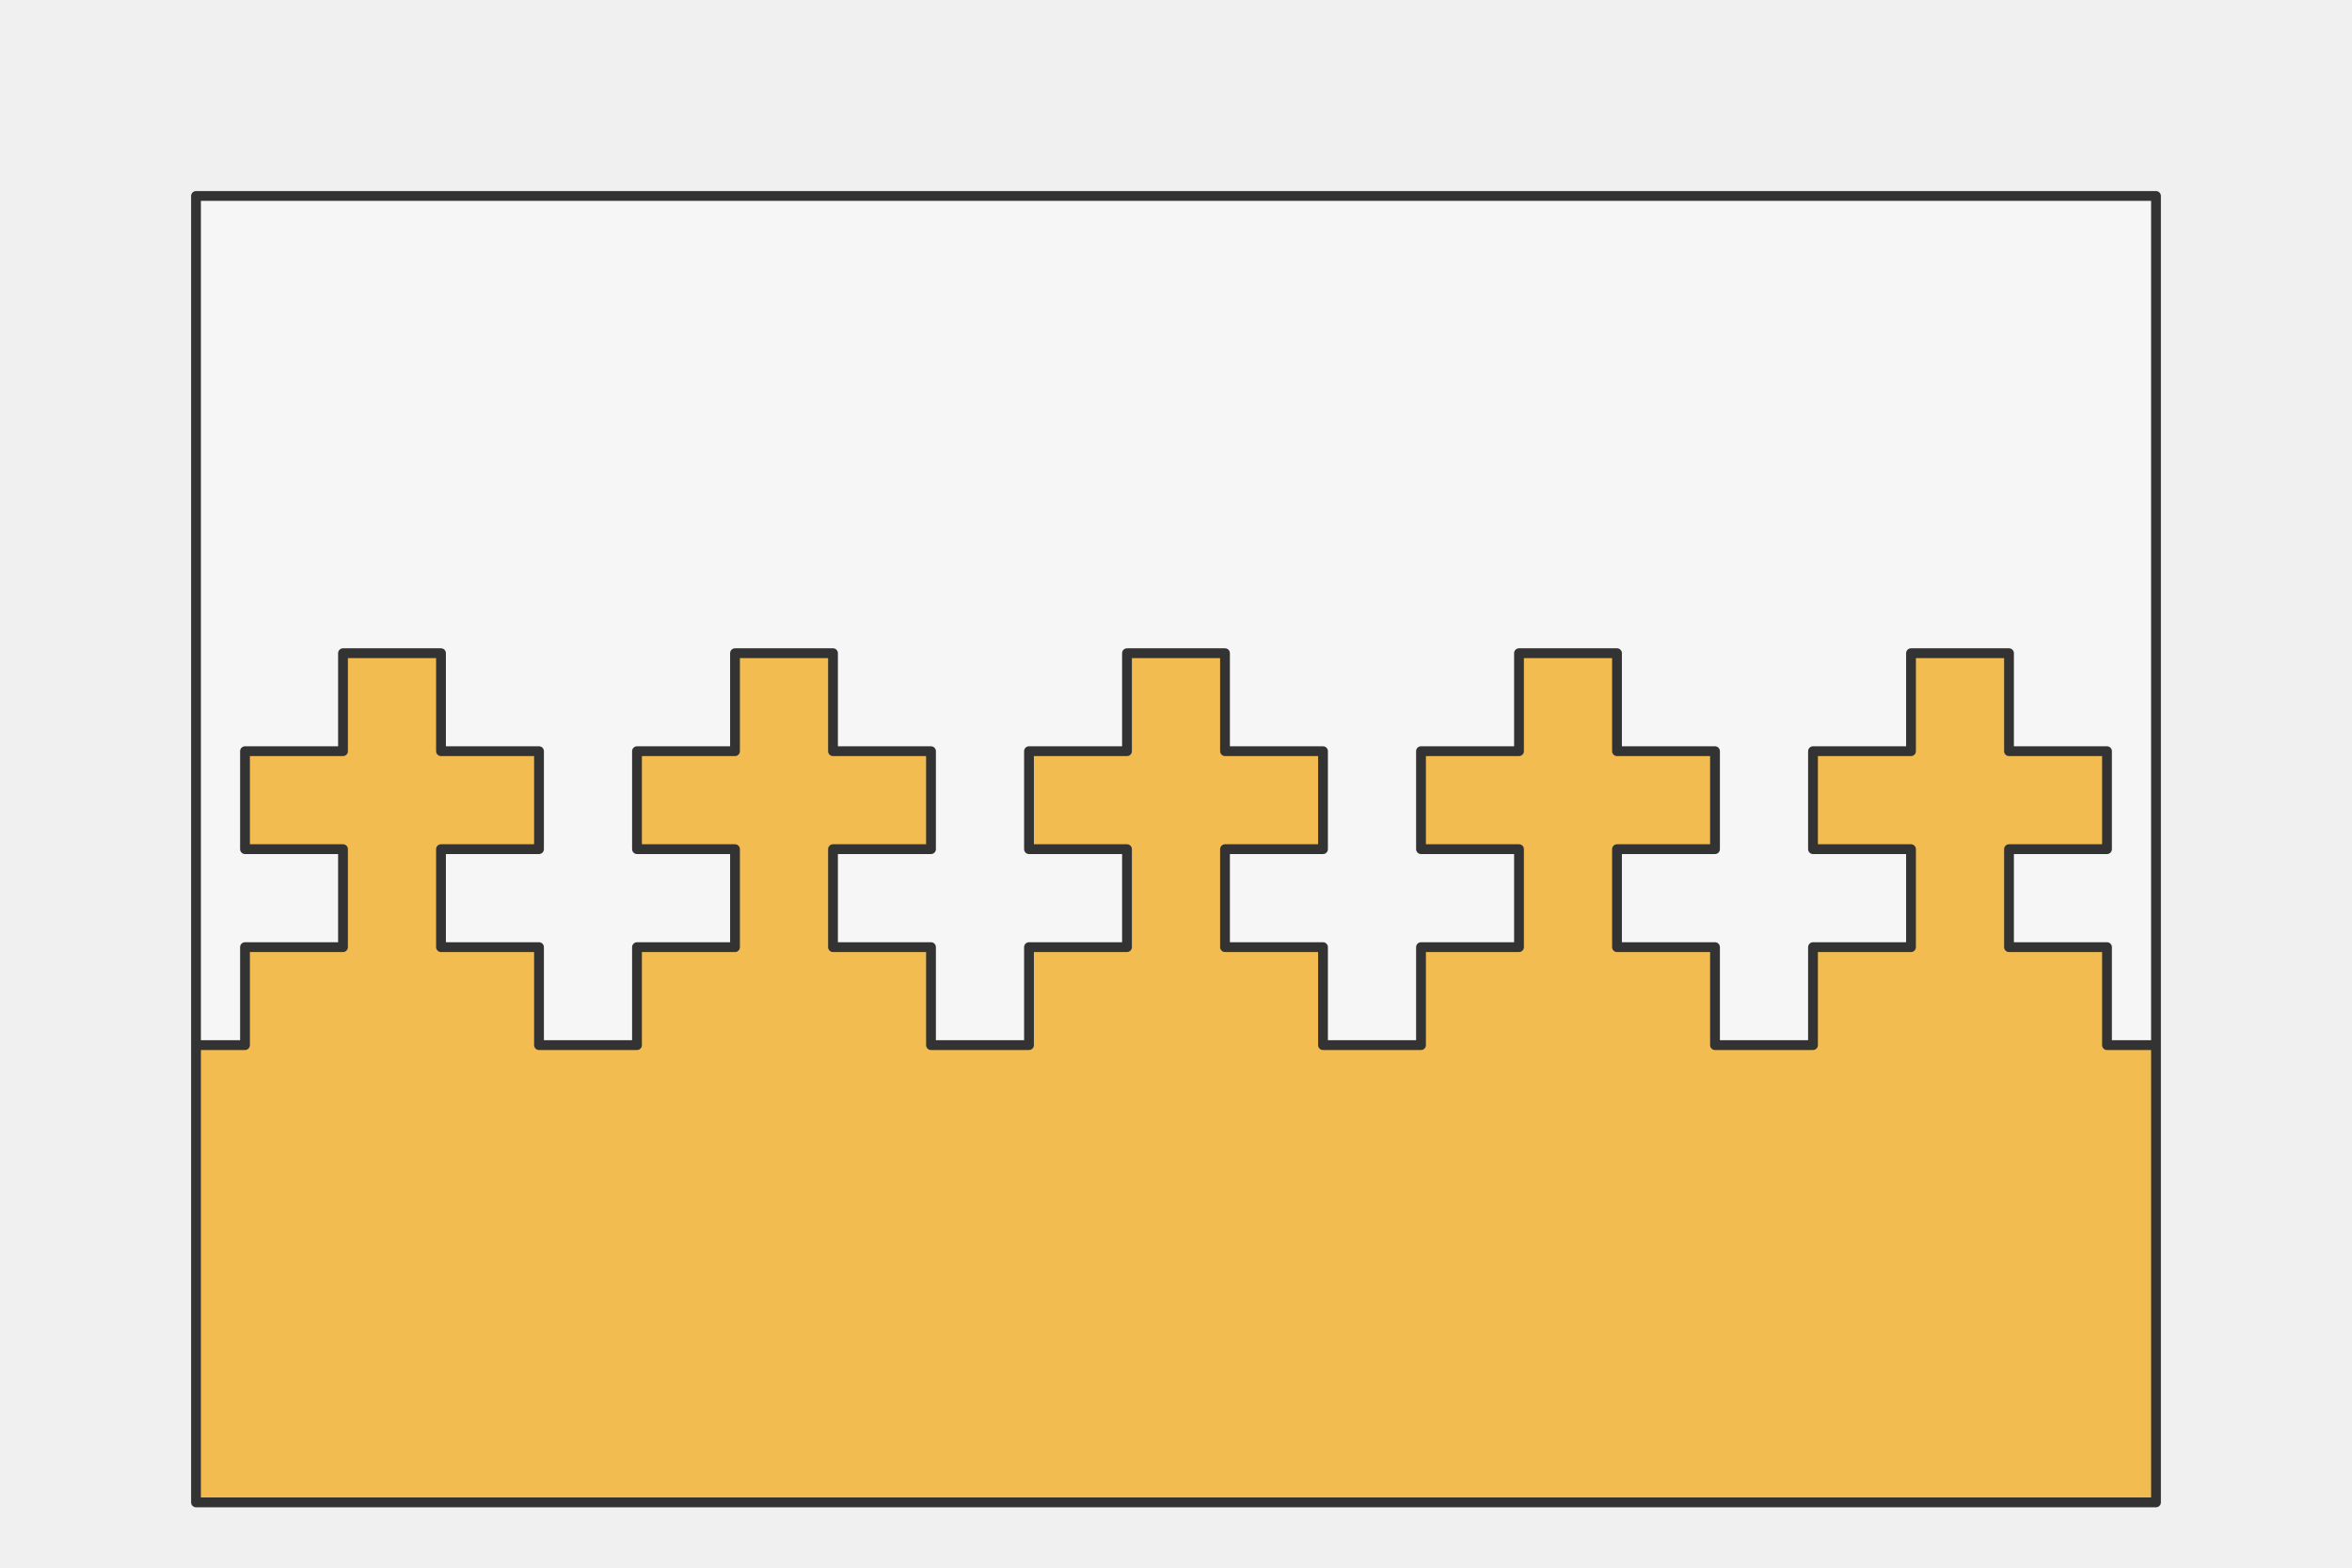
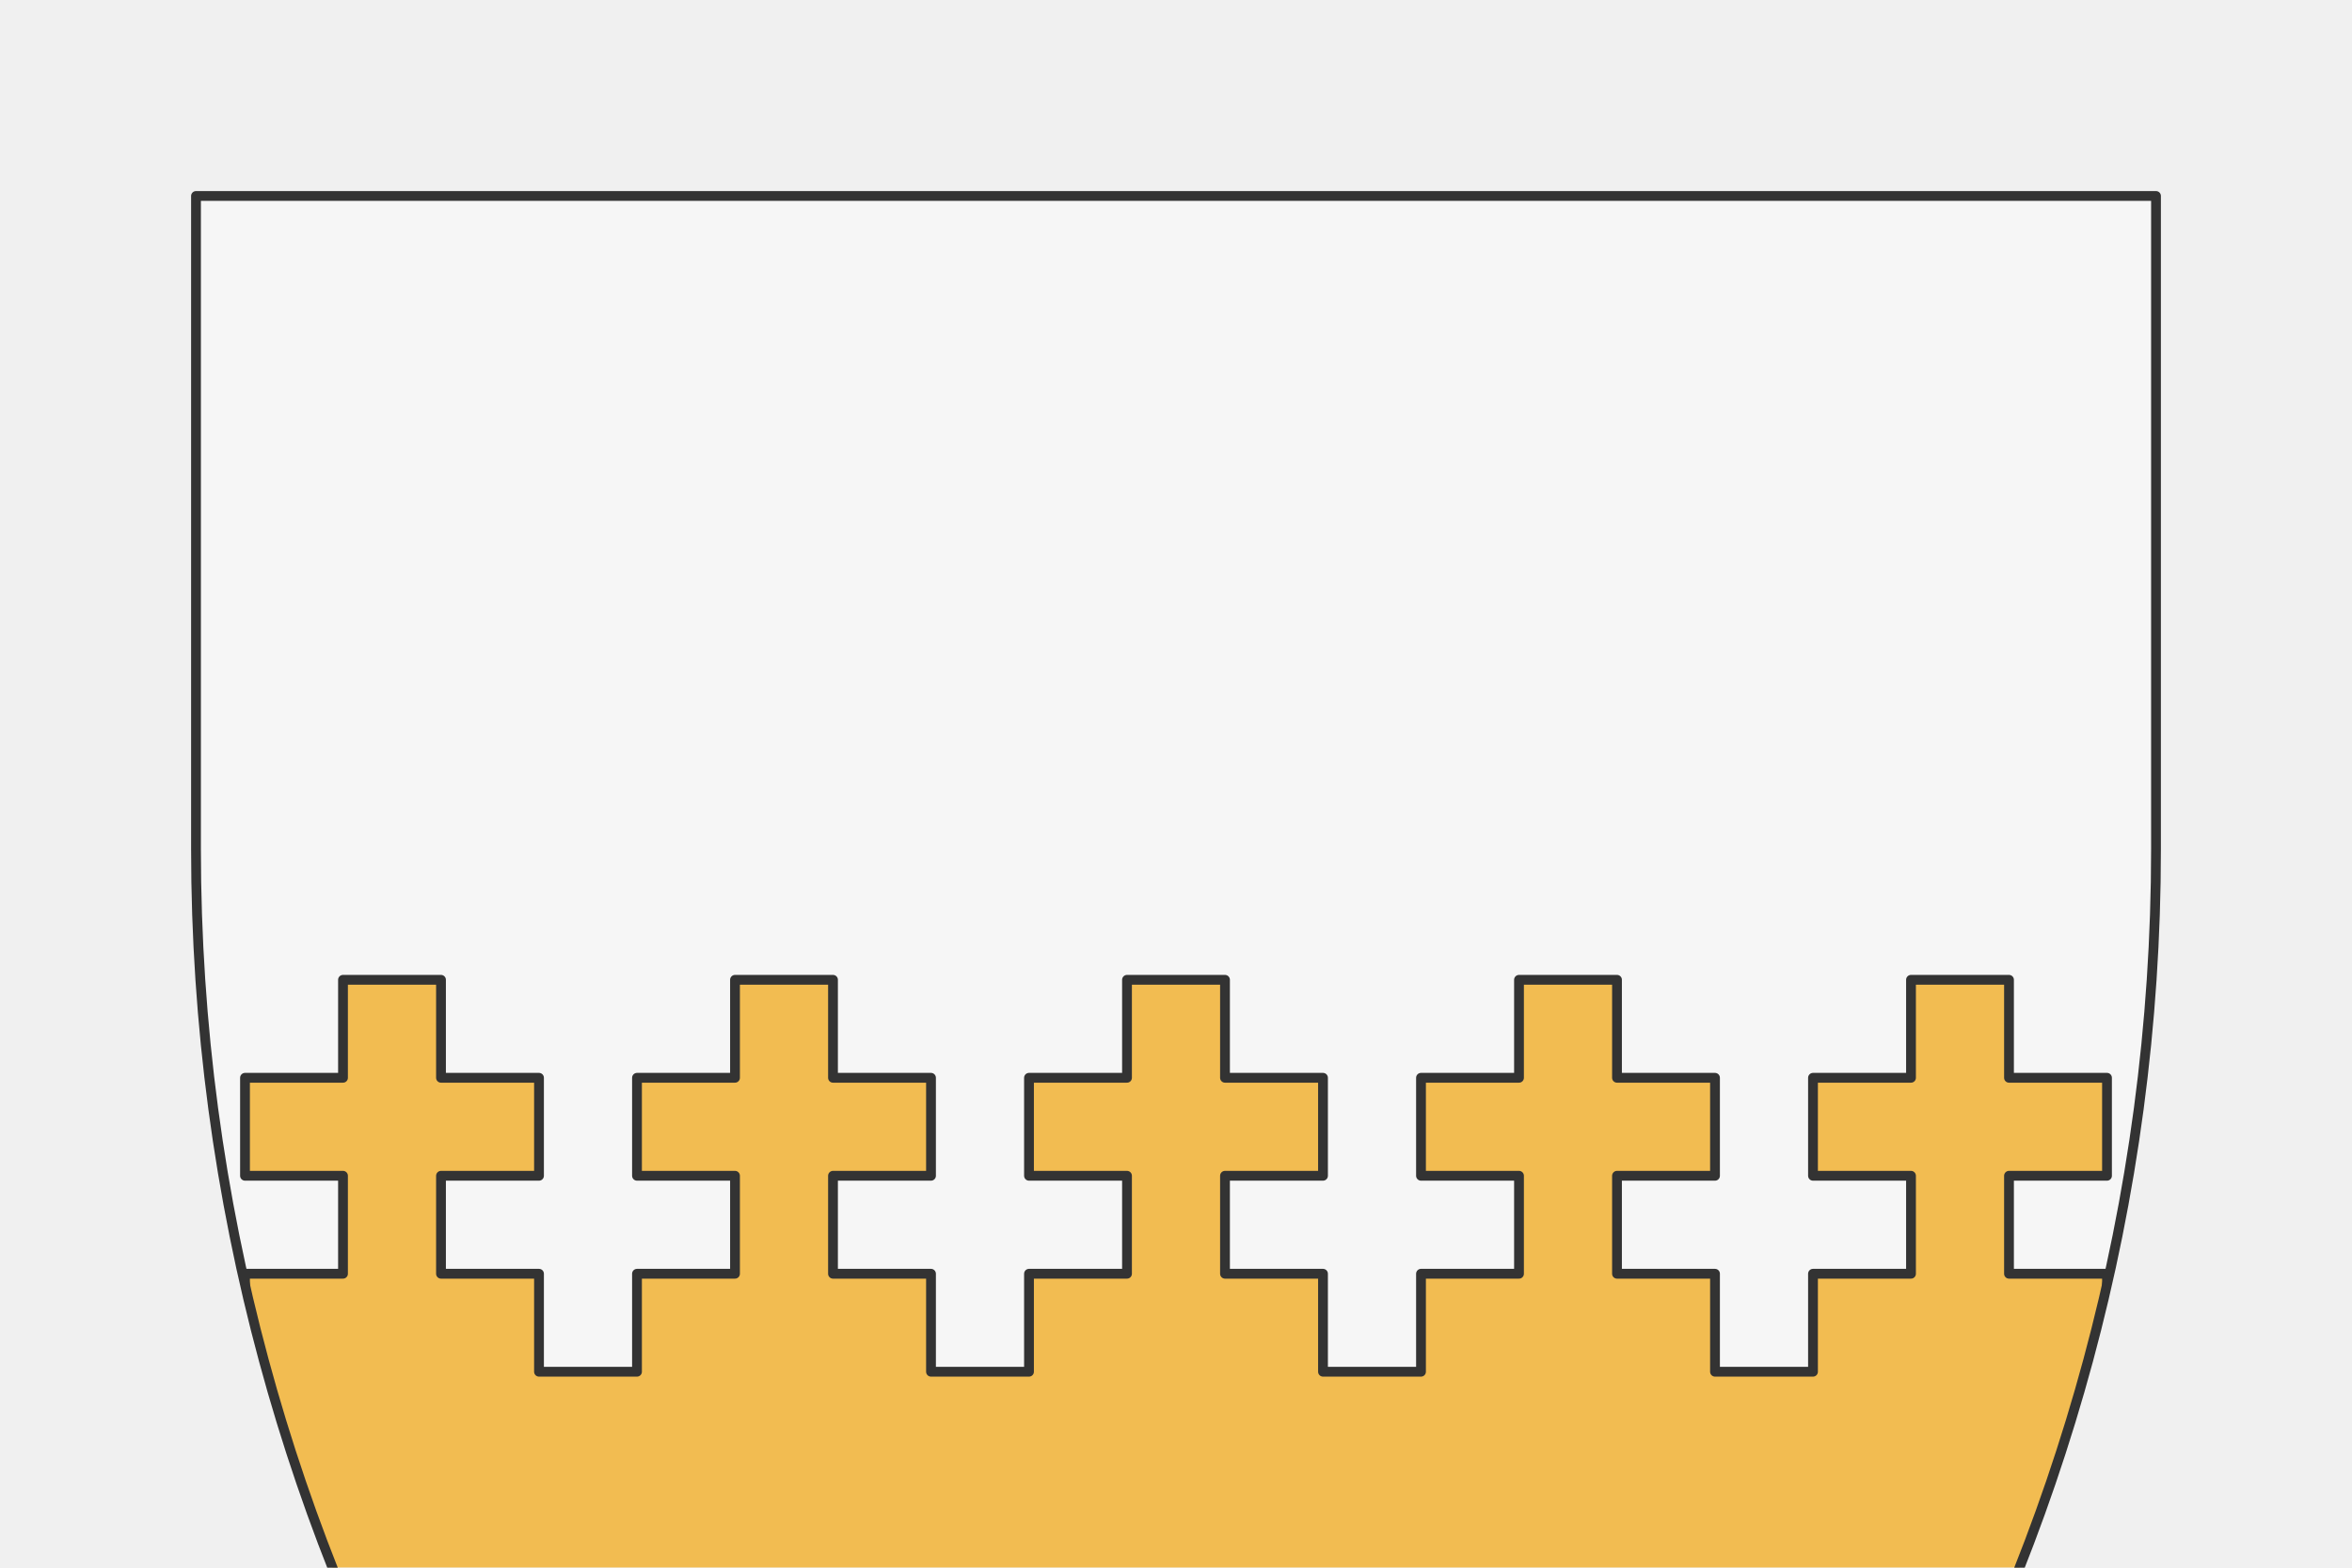
<svg xmlns="http://www.w3.org/2000/svg" preserveAspectRatio="xMidYMin slice" viewBox="0 0 120 80">
  <g transform="translate(10 10)">
    <defs>
      <mask id="a">
-         <path clip-rule="evenodd" d="M0 0h100v66.667H0z" fill-rule="evenodd" fill="#fff" />
+         <path clip-rule="evenodd" d="M50 0h50v33.333a100 100 0 0 1-50 86.603A100 100 0 0 1 0 33.333V0z" fill-rule="evenodd" fill="#fff" />
      </mask>
    </defs>
    <g mask="url(#a)">
-       <path d="M0 0h100v66.667H0z" fill-rule="evenodd" fill="#f0f0f0" />
+       <path d="M50 0h50v33.333a100 100 0 0 1-50 86.603A100 100 0 0 1 0 33.333V0z" fill-rule="evenodd" fill="#f0f0f0" />
      <defs>
        <mask id="b">
-           <path clip-rule="evenodd" d="M-60 43.333h2.5v-5h5v-5h-5v-5h5v-5h5v5h5v5h-5v5h5v5h5v-5h5v-5h-5v-5h5v-5h5v5h5v5h-5v5h5v5h5v-5h5v-5h-5v-5h5v-5h5v5h5v5h-5v5h5v5h5v-5h5v-5h-5v-5h5v-5h5v5h5v5h-5v5h5v5h5v-5h5v-5h-5v-5h5v-5h5v5h5v5h-5v5h5v5h5v-5h5v-5h-5v-5h5v-5h5v5h5v5h-5v5h5v5h5v-5h5v-5h-5v-5h5v-5h5v5h5v5h-5v5h5v5h5v-5h5v-5h-5v-5h5v-5h5v5h5v5h-5v5h5v5h5v-5h5v-5h-5v-5h5v-5h5v5h5v5h-5v5h5v5h5v-5h5v-5h-5v-5h5v-5h5v5h5v5h-5v5h5v5h5v-5h5v-5h-5v-5h5v-5h5v5h5v5h-5v5h5v5h5v-5h5v-5h-5v-5h5v-5h5v5h5v5h-5v5h5v5H1000V-1000h-2000V43.333h940z" fill-rule="evenodd" fill="#fff" />
-           <path d="M-60 43.333h2.5v-5h5v-5h-5v-5h5v-5h5v5h5v5h-5v5h5v5h5v-5h5v-5h-5v-5h5v-5h5v5h5v5h-5v5h5v5h5v-5h5v-5h-5v-5h5v-5h5v5h5v5h-5v5h5v5h5v-5h5v-5h-5v-5h5v-5h5v5h5v5h-5v5h5v5h5v-5h5v-5h-5v-5h5v-5h5v5h5v5h-5v5h5v5h5v-5h5v-5h-5v-5h5v-5h5v5h5v5h-5v5h5v5h5v-5h5v-5h-5v-5h5v-5h5v5h5v5h-5v5h5v5h5v-5h5v-5h-5v-5h5v-5h5v5h5v5h-5v5h5v5h5v-5h5v-5h-5v-5h5v-5h5v5h5v5h-5v5h5v5h5v-5h5v-5h-5v-5h5v-5h5v5h5v5h-5v5h5v5h5v-5h5v-5h-5v-5h5v-5h5v5h5v5h-5v5h5v5h5v-5h5v-5h-5v-5h5v-5h5v5h5v5h-5v5h5v5H1000V-1000h-2000V43.333h940z" fill="none" stroke-width=".1" stroke="#fff" />
+           <path clip-rule="evenodd" d="M-60 60h2.5v-5h5v-5h-5v-5h5v-5h5v5h5v5h-5v5h5v5h5v-5h5v-5h-5v-5h5v-5h5v5h5v5h-5v5h5v5h5v-5h5v-5h-5v-5h5v-5h5v5h5v5h-5v5h5v5h5v-5h5v-5h-5v-5h5v-5h5v5h5v5h-5v5h5v5h5v-5h5v-5h-5v-5h5v-5h5v5h5v5h-5v5h5v5h5v-5h5v-5h-5v-5h5v-5h5v5h5v5h-5v5h5v5h5v-5h5v-5h-5v-5h5v-5h5v5h5v5h-5v5h5v5h5v-5h5v-5h-5v-5h5v-5h5v5h5v5h-5v5h5v5h5v-5h5v-5h-5v-5h5v-5h5v5h5v5h-5v5h5v5h5v-5h5v-5h-5v-5h5v-5h5v5h5v5h-5v5h5v5h5v-5h5v-5h-5v-5h5v-5h5v5h5v5h-5v5h5v5h5v-5h5v-5h-5v-5h5v-5h5v5h5v5h-5v5h5v5H1000v-1060h-2000V60h940z" fill-rule="evenodd" fill="#fff" />
+           <path d="M-60 60h2.5v-5h5v-5h-5v-5h5v-5h5v5h5v5h-5v5h5v5h5v-5h5v-5h-5v-5h5v-5h5v5h5v5h-5v5h5v5h5v-5h5v-5h-5v-5h5v-5h5v5h5v5h-5v5h5v5h5v-5h5v-5h-5v-5h5v-5h5v5h5v5h-5v5h5v5h5v-5h5v-5h-5v-5h5v-5h5v5h5v5h-5v5h5v5h5v-5h5v-5h-5v-5h5v-5h5v5h5v5h-5v5h5v5h5v-5h5v-5h-5v-5h5v-5h5v5h5v5h-5v5h5v5h5v-5h5v-5h-5v-5h5v-5h5v5h5v5h-5v5h5v5h5v-5h5v-5h-5v-5h5v-5h5v5h5v5h-5v5h5v5h5v-5h5v-5h-5v-5h5v-5h5v5h5v5h-5v5h5v5h5v-5h5v-5h-5v-5h5v-5h5v5h5v5h-5v5h5v5h5v-5h5v-5h-5v-5h5v-5h5v5h5v5h-5v5h5v5H1000v-1060h-2000V60h940z" fill="none" stroke-width=".1" stroke="#fff" />
        </mask>
      </defs>
      <g mask="url(#b)">
        <path fill="#f6f6f6" style="cursor:pointer" d="M-1000-1000h2000v2000h-2000z" />
      </g>
      <defs>
        <mask id="c">
-           <path clip-rule="evenodd" d="M-60 43.333h2.5v-5h5v-5h-5v-5h5v-5h5v5h5v5h-5v5h5v5h5v-5h5v-5h-5v-5h5v-5h5v5h5v5h-5v5h5v5h5v-5h5v-5h-5v-5h5v-5h5v5h5v5h-5v5h5v5h5v-5h5v-5h-5v-5h5v-5h5v5h5v5h-5v5h5v5h5v-5h5v-5h-5v-5h5v-5h5v5h5v5h-5v5h5v5h5v-5h5v-5h-5v-5h5v-5h5v5h5v5h-5v5h5v5h5v-5h5v-5h-5v-5h5v-5h5v5h5v5h-5v5h5v5h5v-5h5v-5h-5v-5h5v-5h5v5h5v5h-5v5h5v5h5v-5h5v-5h-5v-5h5v-5h5v5h5v5h-5v5h5v5h5v-5h5v-5h-5v-5h5v-5h5v5h5v5h-5v5h5v5h5v-5h5v-5h-5v-5h5v-5h5v5h5v5h-5v5h5v5h5v-5h5v-5h-5v-5h5v-5h5v5h5v5h-5v5h5v5H1000V1000h-2000V43.333h940z" fill-rule="evenodd" fill="#fff" />
+           <path clip-rule="evenodd" d="M-60 60h2.5v-5h5v-5h-5v-5h5v-5h5v5h5v5h-5v5h5v5h5v-5h5v-5h-5v-5h5v-5h5v5h5v5h-5v5h5v5h5v-5h5v-5h-5v-5h5v-5h5v5h5v5h-5v5h5v5h5v-5h5v-5h-5v-5h5v-5h5v5h5v5h-5v5h5v5h5v-5h5v-5h-5v-5h5v-5h5v5h5v5h-5v5h5v5h5v-5h5v-5h-5v-5h5v-5h5v5h5v5h-5v5h5v5h5v-5h5v-5h-5v-5h5v-5h5v5h5v5h-5v5h5v5h5v-5h5v-5h-5v-5h5v-5h5v5h5v5h-5v5h5v5h5v-5h5v-5h-5v-5h5v-5h5v5h5v5h-5v5h5v5h5v-5h5v-5h-5v-5h5v-5h5v5h5v5h-5v5h5v5h5v-5h5v-5h-5v-5h5v-5h5v5h5v5h-5v5h5v5h5v-5h5v-5h-5v-5h5v-5h5v5h5v5h-5v5h5v5H1000v940h-2000V60h940z" fill-rule="evenodd" fill="#fff" />
        </mask>
      </defs>
      <g mask="url(#c)">
        <path fill="#f2bc51" style="cursor:pointer" d="M-1000-1000h2000v2000h-2000z" />
      </g>
-       <path d="M-60 43.333h2.5v-5h5v-5h-5v-5h5v-5h5v5h5v5h-5v5h5v5h5v-5h5v-5h-5v-5h5v-5h5v5h5v5h-5v5h5v5h5v-5h5v-5h-5v-5h5v-5h5v5h5v5h-5v5h5v5h5v-5h5v-5h-5v-5h5v-5h5v5h5v5h-5v5h5v5h5v-5h5v-5h-5v-5h5v-5h5v5h5v5h-5v5h5v5h5v-5h5v-5h-5v-5h5v-5h5v5h5v5h-5v5h5v5h5v-5h5v-5h-5v-5h5v-5h5v5h5v5h-5v5h5v5h5v-5h5v-5h-5v-5h5v-5h5v5h5v5h-5v5h5v5h5v-5h5v-5h-5v-5h5v-5h5v5h5v5h-5v5h5v5h5v-5h5v-5h-5v-5h5v-5h5v5h5v5h-5v5h5v5h5v-5h5v-5h-5v-5h5v-5h5v5h5v5h-5v5h5v5h5v-5h5v-5h-5v-5h5v-5h5v5h5v5h-5v5h5v5h2.5" fill="none" stroke-linecap="round" stroke-linejoin="round" stroke-width=".5" stroke="#333" />
+       <path d="M-60 60h2.5v-5h5v-5h-5v-5h5v-5h5v5h5v5h-5v5h5v5h5v-5h5v-5h-5v-5h5v-5h5v5h5v5h-5v5h5v5h5v-5h5v-5h-5v-5h5v-5h5v5h5v5h-5v5h5v5h5v-5h5v-5h-5v-5h5v-5h5v5h5v5h-5v5h5v5h5v-5h5v-5h-5v-5h5v-5h5v5h5v5h-5v5h5v5h5v-5h5v-5h-5v-5h5v-5h5v5h5v5h-5v5h5v5h5v-5h5v-5h-5v-5h5v-5h5v5h5v5h-5v5h5v5h5v-5h5v-5h-5v-5h5v-5h5v5h5v5h-5v5h5v5h5v-5h5v-5h-5v-5h5v-5h5v5h5v5h-5v5h5v5h5v-5h5v-5h-5v-5h5v-5h5v5h5v5h-5v5h5v5h5v-5h5v-5h-5v-5h5v-5h5v5h5v5h-5v5h5v5h5v-5h5v-5h-5v-5h5v-5h5v5h5v5h-5v5h5v5h2.5" fill="none" stroke-linecap="round" stroke-linejoin="round" stroke-width=".5" stroke="#333" />
    </g>
-     <path d="M0 0h100v66.667H0z" fill="none" stroke-linecap="round" stroke-linejoin="round" stroke-width=".5" stroke="#333" />
+     <path d="M50 0h50v33.333a100 100 0 0 1-50 86.603A100 100 0 0 1 0 33.333V0z" fill="none" stroke-linecap="round" stroke-linejoin="round" stroke-width=".5" stroke="#333" />
  </g>
</svg>
